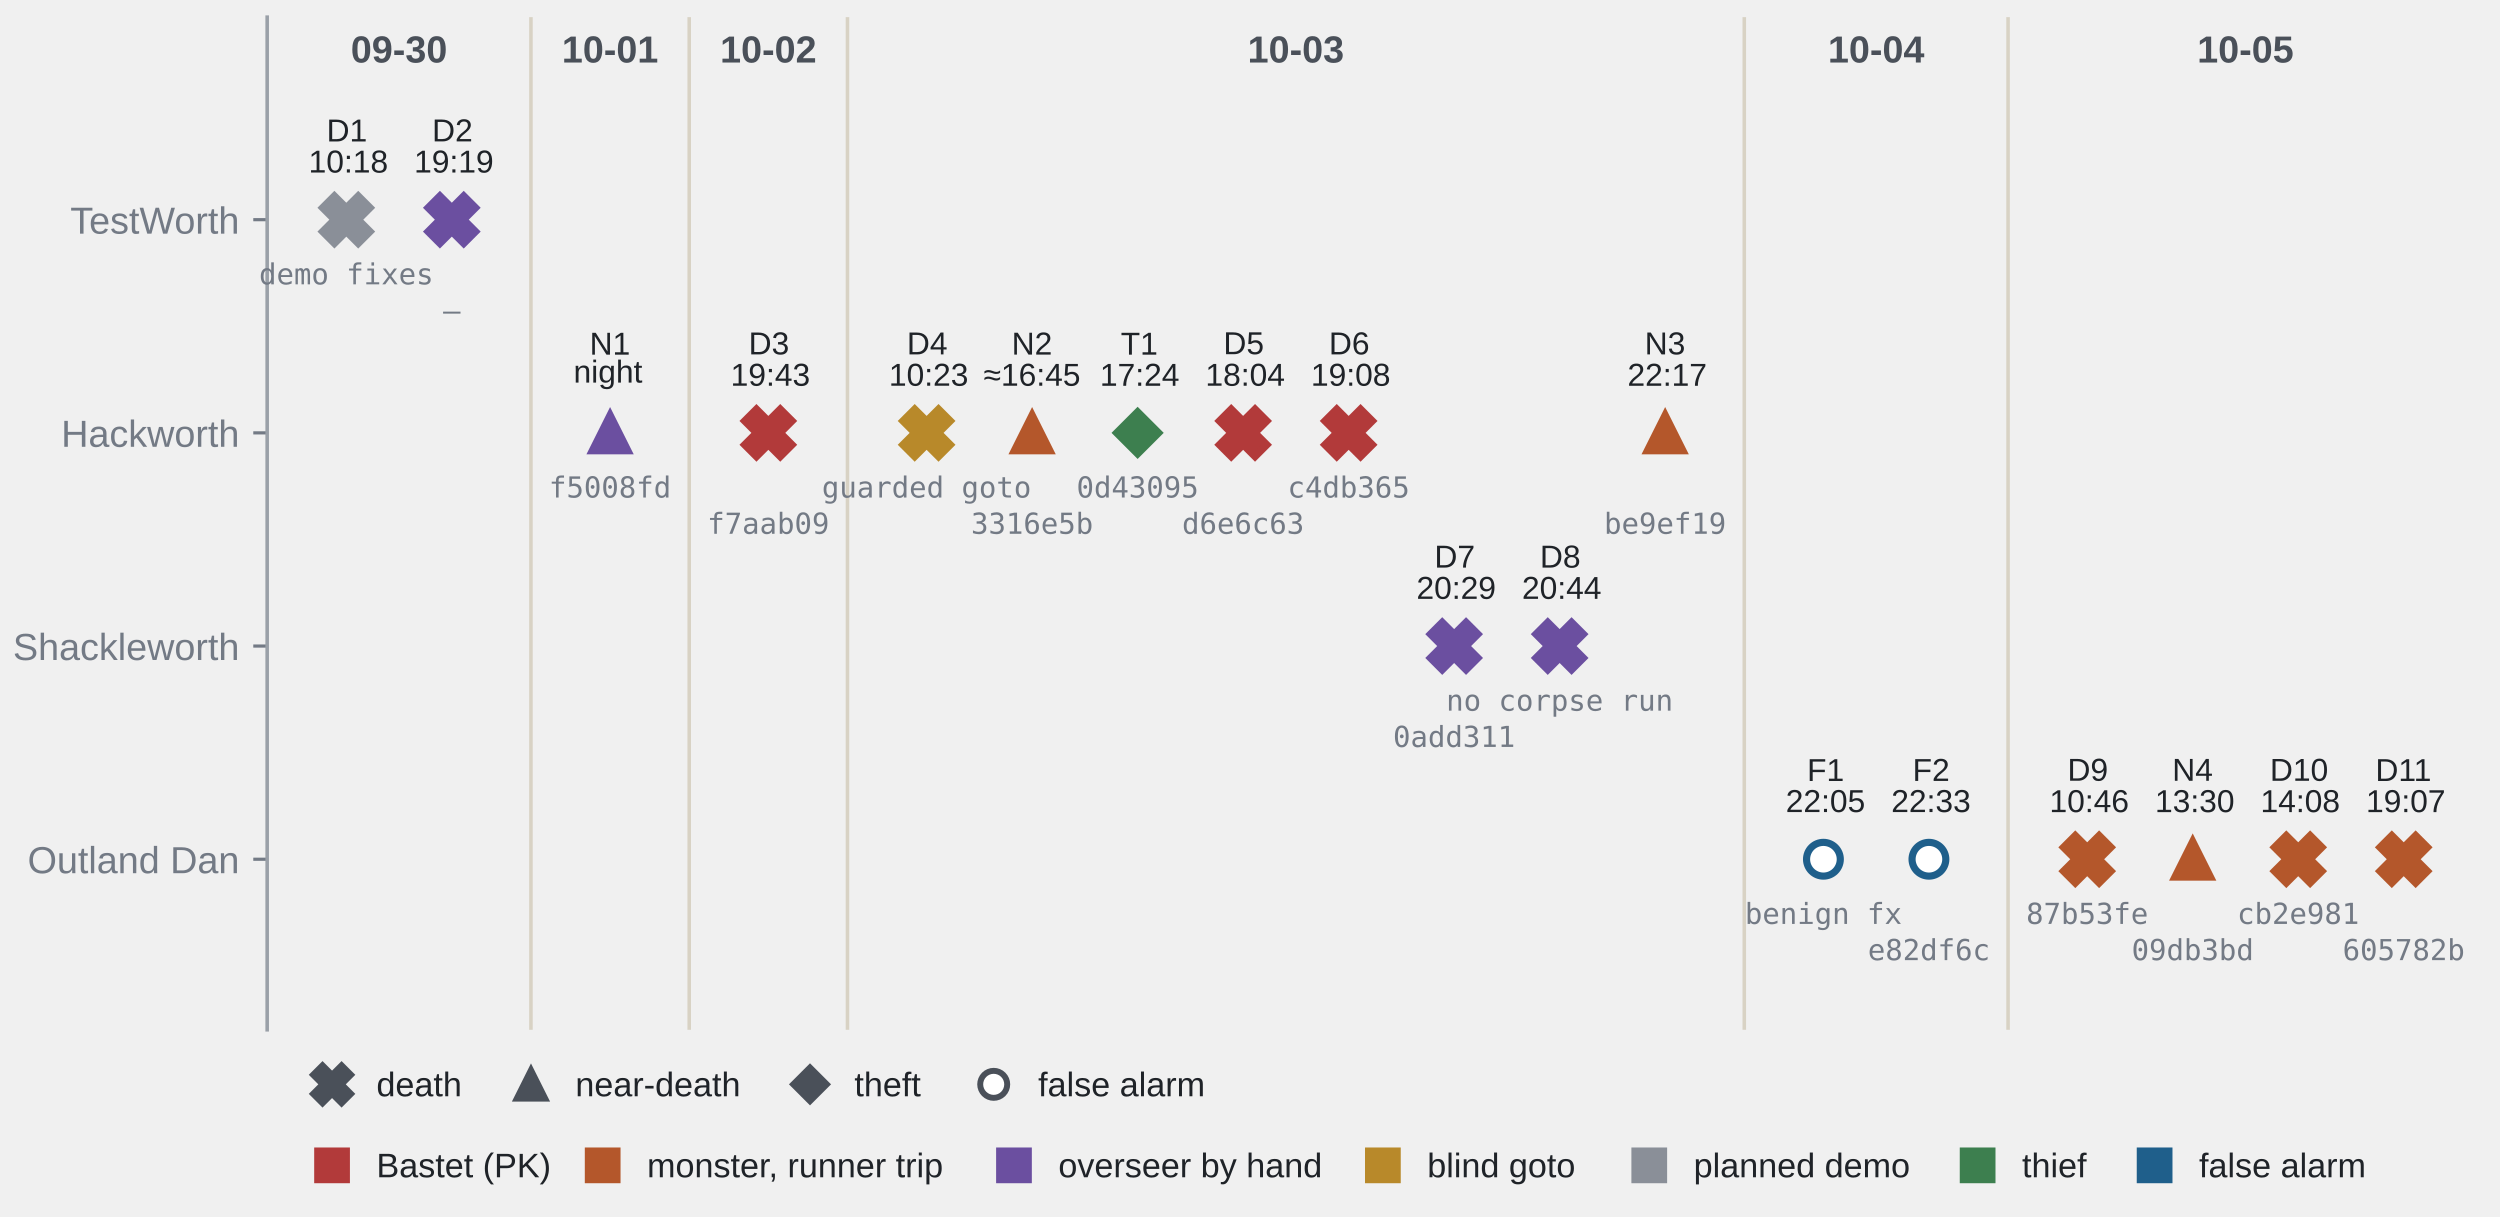
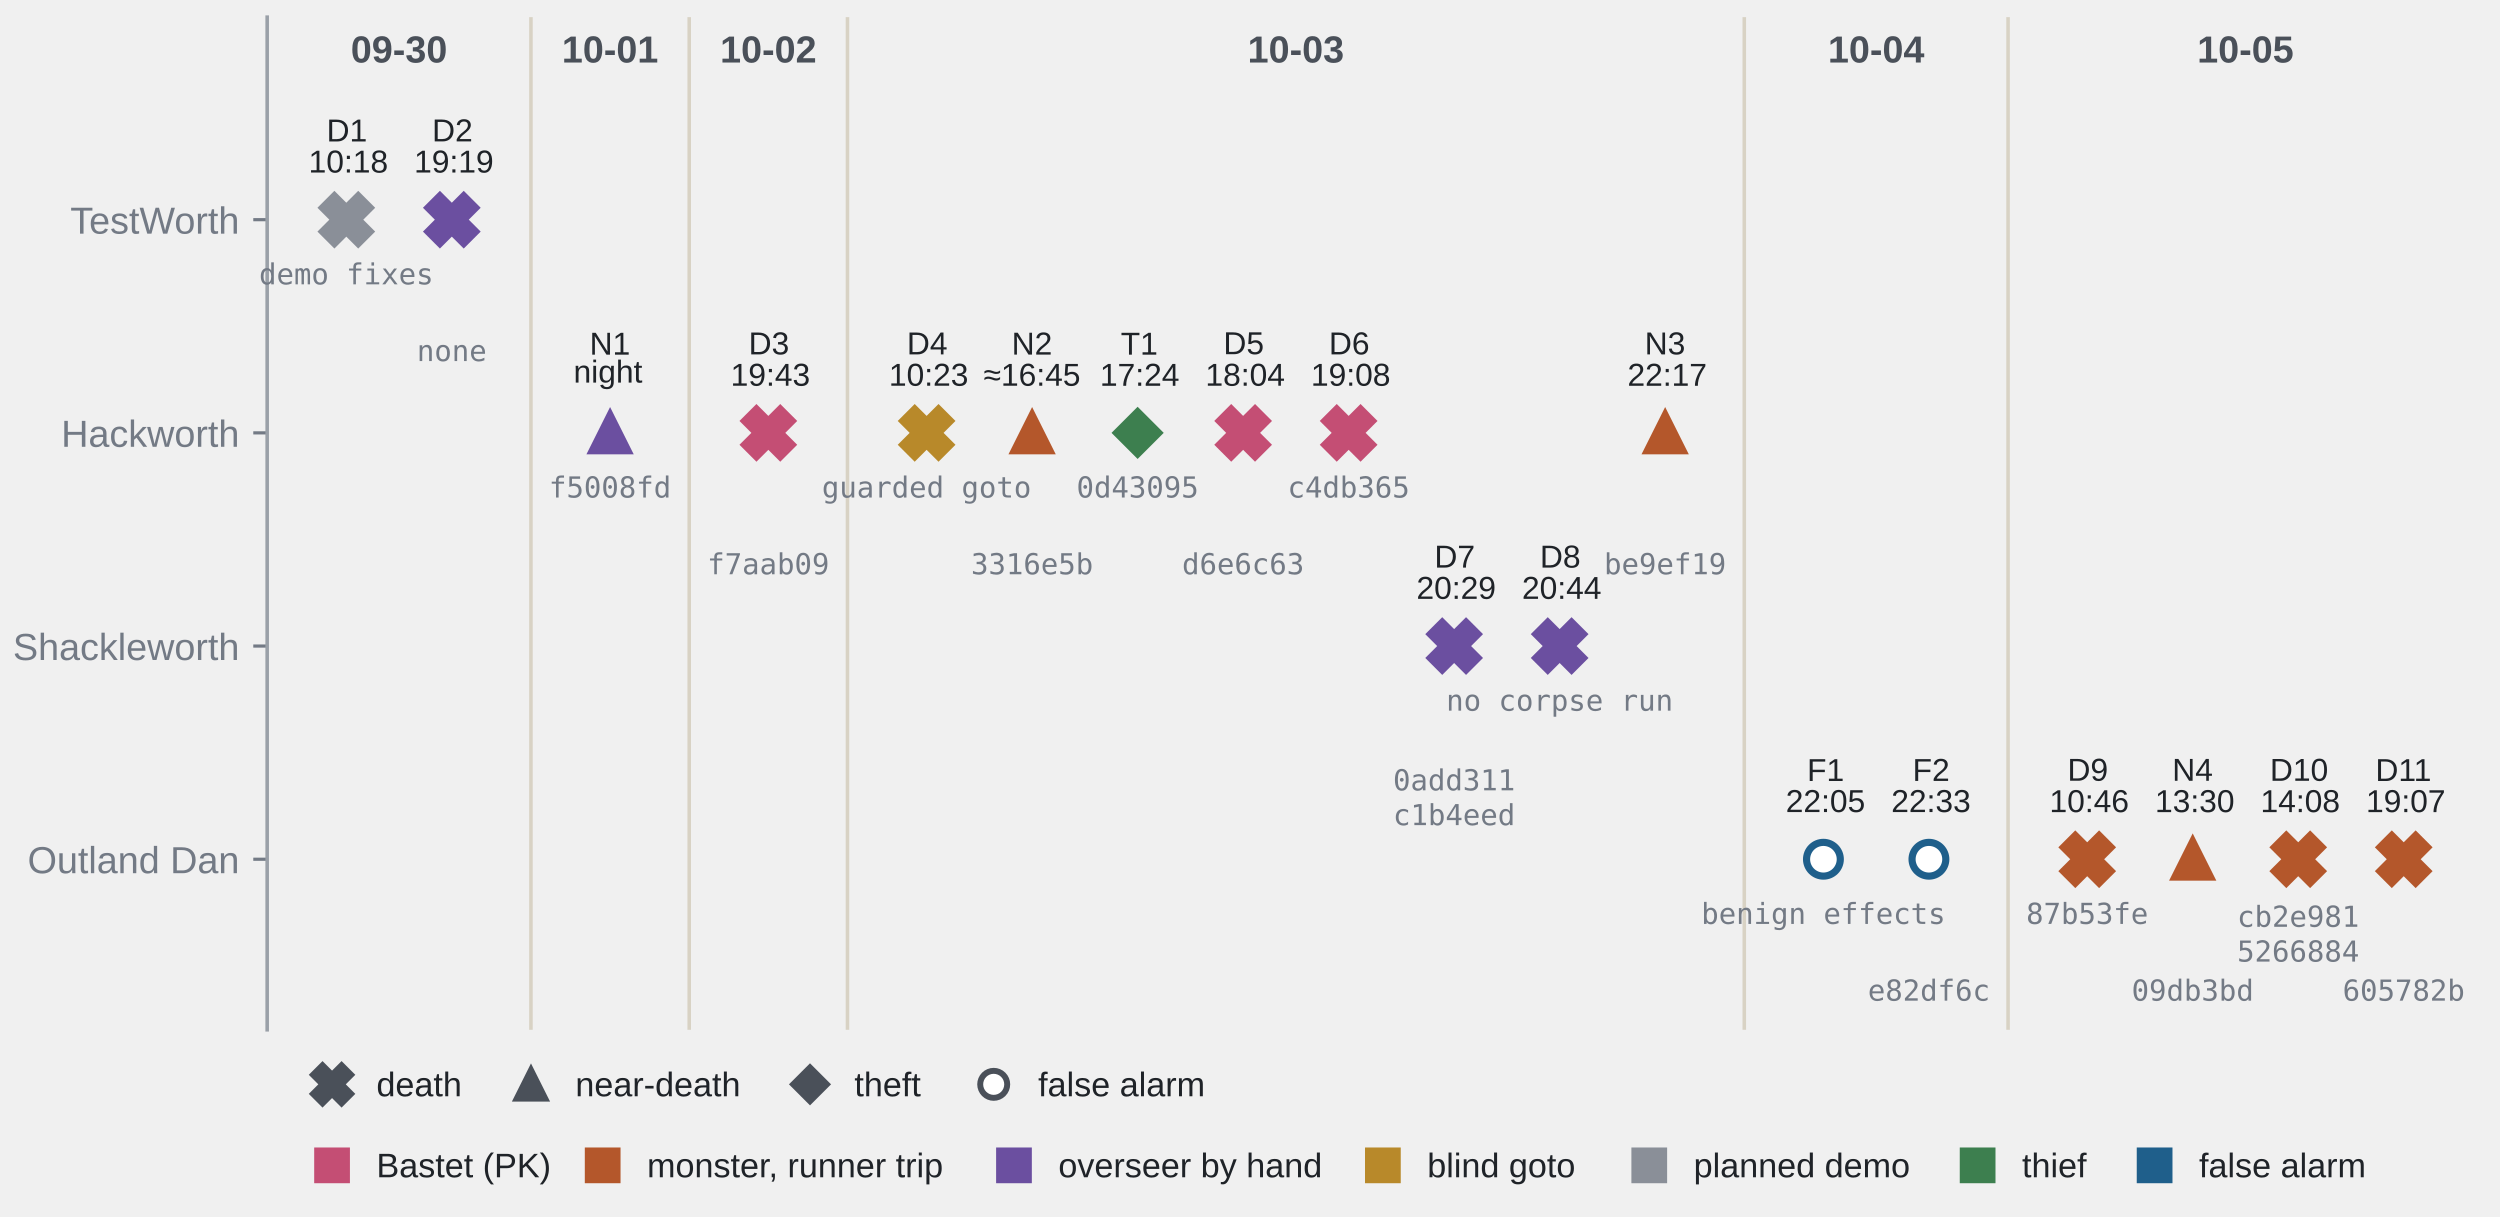
<svg xmlns="http://www.w3.org/2000/svg" xmlns:xlink="http://www.w3.org/1999/xlink" class="chart mpl" role="img" aria-label="08_incidents" viewBox="0 0 629.605 306.278" version="1.1">
  <defs>
  
 </defs>
  <g id="figure_1">
    <g id="patch_1">
      <path d="M 0 306.278  L 629.605 306.278  L 629.605 0  L 0 0  L 0 306.278  z " style="fill: none" />
    </g>
    <g id="axes_1">
      <g id="patch_2">
        <path d="M 67.285 259.344  L 625.285 259.344  L 625.285 4.32  L 67.285 4.32  L 67.285 259.344  z " style="fill: none" />
      </g>
      <g id="line2d_1">
        <path d="M 133.714 259.344  L 133.714 4.32  " clip-path="url(#p8106c18f41)" style="fill: none; stroke: #d8d2c4; stroke-width: 0.9; stroke-linecap: square" />
      </g>
      <g id="line2d_2">
        <path d="M 173.571 259.344  L 173.571 4.32  " clip-path="url(#p8106c18f41)" style="fill: none; stroke: #d8d2c4; stroke-width: 0.9; stroke-linecap: square" />
      </g>
      <g id="line2d_3">
        <path d="M 213.428 259.344  L 213.428 4.32  " clip-path="url(#p8106c18f41)" style="fill: none; stroke: #d8d2c4; stroke-width: 0.9; stroke-linecap: square" />
      </g>
      <g id="line2d_4">
        <path d="M 439.285 259.344  L 439.285 4.32  " clip-path="url(#p8106c18f41)" style="fill: none; stroke: #d8d2c4; stroke-width: 0.9; stroke-linecap: square" />
      </g>
      <g id="line2d_5">
        <path d="M 505.714 259.344  L 505.714 4.32  " clip-path="url(#p8106c18f41)" style="fill: none; stroke: #d8d2c4; stroke-width: 0.9; stroke-linecap: square" />
      </g>
      <g id="matplotlib.axis_1" />
      <g id="matplotlib.axis_2">
        <g id="ytick_1">
          <g id="line2d_6">
            <defs>
              <path id="md65ec444d8" d="M 0 0  L -3.5 0  " style="stroke: #737a85; stroke-width: 0.8" />
            </defs>
            <g>
              <use xlink:href="#md65ec444d8" x="67.285" y="216.393" style="fill: #737a85; stroke: #737a85; stroke-width: 0.8" />
            </g>
          </g>
          <g id="text_1">
            <text style="font-size: 9.5px; font-family: 'Segoe UI', 'Helvetica Neue', 'Arial', 'DejaVu Sans', sans-serif; text-anchor: end; fill: #737a85" x="60.285" y="219.909" transform="rotate(-0 60.28539 219.9091)">Outland Dan</text>
          </g>
        </g>
        <g id="ytick_2">
          <g id="line2d_7">
            <g>
              <use xlink:href="#md65ec444d8" x="67.285" y="162.703" style="fill: #737a85; stroke: #737a85; stroke-width: 0.8" />
            </g>
          </g>
          <g id="text_2">
            <text style="font-size: 9.5px; font-family: 'Segoe UI', 'Helvetica Neue', 'Arial', 'DejaVu Sans', sans-serif; text-anchor: end; fill: #737a85" x="60.285" y="166.22" transform="rotate(-0 60.28539 166.2198)">Shackleworth</text>
          </g>
        </g>
        <g id="ytick_3">
          <g id="line2d_8">
            <g>
              <use xlink:href="#md65ec444d8" x="67.285" y="109.014" style="fill: #737a85; stroke: #737a85; stroke-width: 0.8" />
            </g>
          </g>
          <g id="text_3">
            <text style="font-size: 9.5px; font-family: 'Segoe UI', 'Helvetica Neue', 'Arial', 'DejaVu Sans', sans-serif; text-anchor: end; fill: #737a85" x="60.285" y="112.531" transform="rotate(-0 60.28539 112.5305)">Hackworth</text>
          </g>
        </g>
        <g id="ytick_4">
          <g id="line2d_9">
            <g>
              <use xlink:href="#md65ec444d8" x="67.285" y="55.325" style="fill: #737a85; stroke: #737a85; stroke-width: 0.8" />
            </g>
          </g>
          <g id="text_4">
            <text style="font-size: 9.5px; font-family: 'Segoe UI', 'Helvetica Neue', 'Arial', 'DejaVu Sans', sans-serif; text-anchor: end; fill: #737a85" x="60.285" y="58.841" transform="rotate(-0 60.28539 58.84128)">TestWorth</text>
          </g>
        </g>
      </g>
      <g id="patch_3">
        <path d="M 67.285 259.344  L 67.285 4.32  " style="fill: none; stroke: #9aa0a8; stroke-width: 0.9; stroke-linejoin: miter; stroke-linecap: square" />
      </g>
      <g id="text_5">
        <text style="font-weight: 600; font-size: 9.5px; font-family: 'Segoe UI', 'Helvetica Neue', 'Arial', 'DejaVu Sans', sans-serif; text-anchor: middle; fill: #4a5059" x="100.5" y="15.743" transform="rotate(-0 100.4997 15.74305)">09-30</text>
      </g>
      <g id="text_6">
        <text style="font-weight: 600; font-size: 9.5px; font-family: 'Segoe UI', 'Helvetica Neue', 'Arial', 'DejaVu Sans', sans-serif; text-anchor: middle; fill: #4a5059" x="153.643" y="15.743" transform="rotate(-0 153.6425 15.74305)">10-01</text>
      </g>
      <g id="text_7">
        <text style="font-weight: 600; font-size: 9.5px; font-family: 'Segoe UI', 'Helvetica Neue', 'Arial', 'DejaVu Sans', sans-serif; text-anchor: middle; fill: #4a5059" x="193.5" y="15.743" transform="rotate(-0 193.4997 15.74305)">10-02</text>
      </g>
      <g id="text_8">
        <text style="font-weight: 600; font-size: 9.5px; font-family: 'Segoe UI', 'Helvetica Neue', 'Arial', 'DejaVu Sans', sans-serif; text-anchor: middle; fill: #4a5059" x="326.357" y="15.743" transform="rotate(-0 326.3568 15.74305)">10-03</text>
      </g>
      <g id="text_9">
        <text style="font-weight: 600; font-size: 9.5px; font-family: 'Segoe UI', 'Helvetica Neue', 'Arial', 'DejaVu Sans', sans-serif; text-anchor: middle; fill: #4a5059" x="472.5" y="15.743" transform="rotate(-0 472.4997 15.74305)">10-04</text>
      </g>
      <g id="text_10">
        <text style="font-weight: 600; font-size: 9.5px; font-family: 'Segoe UI', 'Helvetica Neue', 'Arial', 'DejaVu Sans', sans-serif; text-anchor: middle; fill: #4a5059" x="565.5" y="15.743" transform="rotate(-0 565.4997 15.74305)">10-05</text>
      </g>
      <g id="line2d_10">
        <defs>
          <path id="m6ee2accd51" d="M -3 6  L 0 3  L 3 6  L 6 3  L 3 0  L 6 -3  L 3 -6  L 0 -3  L -3 -6  L -6 -3  L -3 0  L -6 3  z " style="stroke: #8a8f98; stroke-width: 1.8; stroke-linejoin: miter" />
        </defs>
        <g clip-path="url(#p8106c18f41)">
          <use xlink:href="#m6ee2accd51" x="87.214" y="55.325" style="fill: #8a8f98; stroke: #8a8f98; stroke-width: 1.8; stroke-linejoin: miter" />
        </g>
      </g>
      <g id="text_11">
        <text style="font-size: 8px; font-family: 'Segoe UI', 'Helvetica Neue', 'Arial', 'DejaVu Sans', sans-serif; fill: #1f2328" transform="translate(82.25271 35.62527)">D1</text>
        <text style="font-size: 8px; font-family: 'Segoe UI', 'Helvetica Neue', 'Arial', 'DejaVu Sans', sans-serif; fill: #1f2328" transform="translate(77.72146 43.45972)">10:18</text>
      </g>
      <g id="text_12">
        <text style="font-size: 7.3px; font-family: 'DejaVu Sans Mono', 'Bitstream Vera Sans Mono', 'Computer Modern Typewriter', 'Andale Mono', 'Nimbus Mono L', 'Courier New', 'Courier', 'Fixed', 'Terminal', monospace; text-anchor: middle; fill: #737a85" x="87.214" y="71.61" transform="rotate(-0 87.21396 71.60951)">demo fixes</text>
      </g>
      <g id="line2d_11">
        <defs>
          <path id="mda64c70d32" d="M -3 6  L 0 3  L 3 6  L 6 3  L 3 0  L 6 -3  L 3 -6  L 0 -3  L -3 -6  L -6 -3  L -3 0  L -6 3  z " style="stroke: #6b4fa0; stroke-width: 1.8; stroke-linejoin: miter" />
        </defs>
        <g clip-path="url(#p8106c18f41)">
          <use xlink:href="#mda64c70d32" x="113.785" y="55.325" style="fill: #6b4fa0; stroke: #6b4fa0; stroke-width: 1.8; stroke-linejoin: miter" />
        </g>
      </g>
      <g id="text_13">
        <text style="font-size: 8px; font-family: 'Segoe UI', 'Helvetica Neue', 'Arial', 'DejaVu Sans', sans-serif; fill: #1f2328" transform="translate(108.8241 35.60964)">D2</text>
        <text style="font-size: 8px; font-family: 'Segoe UI', 'Helvetica Neue', 'Arial', 'DejaVu Sans', sans-serif; fill: #1f2328" transform="translate(104.2929 43.45972)">19:19</text>
      </g>
      <g id="text_14">
-         <text style="font-size: 7.3px; font-family: 'DejaVu Sans Mono', 'Bitstream Vera Sans Mono', 'Computer Modern Typewriter', 'Andale Mono', 'Nimbus Mono L', 'Courier New', 'Courier', 'Fixed', 'Terminal', monospace; text-anchor: middle; fill: #737a85" x="113.785" y="80.736" transform="rotate(-0 113.7854 80.73612)">—</text>
+         <text style="font-size: 7.3px; font-family: 'DejaVu Sans Mono', 'Bitstream Vera Sans Mono', 'Computer Modern Typewriter', 'Andale Mono', 'Nimbus Mono L', 'Courier New', 'Courier', 'Fixed', 'Terminal', monospace; text-anchor: middle; fill: #737a85" x="113.785" y="90.937" transform="rotate(-0 113.7854 90.93708)">none</text>
      </g>
      <g id="line2d_12">
        <defs>
          <path id="ma11ce5b5e2" d="M 0 -4.5  L -4.5 4.5  L 4.5 4.5  z " style="stroke: #6b4fa0; stroke-width: 1.8; stroke-linejoin: miter" />
        </defs>
        <g clip-path="url(#p8106c18f41)">
          <use xlink:href="#ma11ce5b5e2" x="153.643" y="109.014" style="fill: #6b4fa0; stroke: #6b4fa0; stroke-width: 1.8; stroke-linejoin: miter" />
        </g>
      </g>
      <g id="text_15">
        <text style="font-size: 8px; font-family: 'Segoe UI', 'Helvetica Neue', 'Arial', 'DejaVu Sans', sans-serif; fill: #1f2328" transform="translate(148.4938 89.31453)">N1</text>
        <text style="font-size: 8px; font-family: 'Segoe UI', 'Helvetica Neue', 'Arial', 'DejaVu Sans', sans-serif; fill: #1f2328" transform="translate(144.435 96.35461)">night</text>
      </g>
      <g id="text_16">
        <text style="font-size: 7.3px; font-family: 'DejaVu Sans Mono', 'Bitstream Vera Sans Mono', 'Computer Modern Typewriter', 'Andale Mono', 'Nimbus Mono L', 'Courier New', 'Courier', 'Fixed', 'Terminal', monospace; text-anchor: middle; fill: #737a85" x="153.643" y="125.299" transform="rotate(-0 153.6425 125.2988)">f5008fd</text>
      </g>
      <g id="line2d_13">
        <defs>
-           <path id="m98d342f56c" d="M -3 6  L 0 3  L 3 6  L 6 3  L 3 0  L 6 -3  L 3 -6  L 0 -3  L -3 -6  L -6 -3  L -3 0  L -6 3  z " style="stroke: #b23a3a; stroke-width: 1.8; stroke-linejoin: miter" />
-         </defs>
-         <g clip-path="url(#p8106c18f41)">
-           <use xlink:href="#m98d342f56c" x="193.5" y="109.014" style="fill: #b23a3a; stroke: #b23a3a; stroke-width: 1.8; stroke-linejoin: miter" />
+           <path id="mb567706927" d="M -3 6  L 0 3  L 3 6  L 6 3  L 3 0  L 6 -3  L 3 -6  L 0 -3  L -3 -6  L -6 -3  L -3 0  L -6 3  z " style="stroke: #c44e74; stroke-width: 1.8; stroke-linejoin: miter" />
+         </defs>
+         <g clip-path="url(#p8106c18f41)">
+           <use xlink:href="#mb567706927" x="193.5" y="109.014" style="fill: #c44e74; stroke: #c44e74; stroke-width: 1.8; stroke-linejoin: miter" />
        </g>
      </g>
      <g id="text_17">
        <text style="font-size: 8px; font-family: 'Segoe UI', 'Helvetica Neue', 'Arial', 'DejaVu Sans', sans-serif; fill: #1f2328" transform="translate(188.5384 89.25016)">D3</text>
        <text style="font-size: 8px; font-family: 'Segoe UI', 'Helvetica Neue', 'Arial', 'DejaVu Sans', sans-serif; fill: #1f2328" transform="translate(184.0072 97.14898)">19:43</text>
      </g>
      <g id="text_18">
-         <text style="font-size: 7.3px; font-family: 'DejaVu Sans Mono', 'Bitstream Vera Sans Mono', 'Computer Modern Typewriter', 'Andale Mono', 'Nimbus Mono L', 'Courier New', 'Courier', 'Fixed', 'Terminal', monospace; text-anchor: middle; fill: #737a85" x="193.5" y="134.426" transform="rotate(-0 193.4997 134.426)">f7aab09</text>
+         <text style="font-size: 7.3px; font-family: 'DejaVu Sans Mono', 'Bitstream Vera Sans Mono', 'Computer Modern Typewriter', 'Andale Mono', 'Nimbus Mono L', 'Courier New', 'Courier', 'Fixed', 'Terminal', monospace; text-anchor: middle; fill: #737a85" x="193.5" y="144.627" transform="rotate(-0 193.4997 144.6269)">f7aab09</text>
      </g>
      <g id="line2d_14">
        <defs>
          <path id="m882a8e9839" d="M -3 6  L 0 3  L 3 6  L 6 3  L 3 0  L 6 -3  L 3 -6  L 0 -3  L -3 -6  L -6 -3  L -3 0  L -6 3  z " style="stroke: #b8892a; stroke-width: 1.8; stroke-linejoin: miter" />
        </defs>
        <g clip-path="url(#p8106c18f41)">
          <use xlink:href="#m882a8e9839" x="233.357" y="109.014" style="fill: #b8892a; stroke: #b8892a; stroke-width: 1.8; stroke-linejoin: miter" />
        </g>
      </g>
      <g id="text_19">
        <text style="font-size: 8px; font-family: 'Segoe UI', 'Helvetica Neue', 'Arial', 'DejaVu Sans', sans-serif; fill: #1f2328" transform="translate(228.3956 89.25203)">D4</text>
        <text style="font-size: 8px; font-family: 'Segoe UI', 'Helvetica Neue', 'Arial', 'DejaVu Sans', sans-serif; fill: #1f2328" transform="translate(223.8643 97.14898)">10:23</text>
      </g>
      <g id="text_20">
        <text style="font-size: 7.3px; font-family: 'DejaVu Sans Mono', 'Bitstream Vera Sans Mono', 'Computer Modern Typewriter', 'Andale Mono', 'Nimbus Mono L', 'Courier New', 'Courier', 'Fixed', 'Terminal', monospace; text-anchor: middle; fill: #737a85" x="233.357" y="125.299" transform="rotate(-0 233.3568 125.2988)">guarded goto</text>
      </g>
      <g id="line2d_15">
        <defs>
          <path id="mb4f7187d0a" d="M 0 -4.5  L -4.5 4.5  L 4.5 4.5  z " style="stroke: #b4572b; stroke-width: 1.8; stroke-linejoin: miter" />
        </defs>
        <g clip-path="url(#p8106c18f41)">
          <use xlink:href="#mb4f7187d0a" x="259.928" y="109.014" style="fill: #b4572b; stroke: #b4572b; stroke-width: 1.8; stroke-linejoin: miter" />
        </g>
      </g>
      <g id="text_21">
        <text style="font-size: 8px; font-family: 'Segoe UI', 'Helvetica Neue', 'Arial', 'DejaVu Sans', sans-serif; fill: #1f2328" transform="translate(254.7795 89.29891)">N2</text>
        <text style="font-size: 8px; font-family: 'Segoe UI', 'Helvetica Neue', 'Arial', 'DejaVu Sans', sans-serif; fill: #1f2328" transform="translate(247.6957 97.14898)">≈16:45</text>
      </g>
      <g id="text_22">
-         <text style="font-size: 7.3px; font-family: 'DejaVu Sans Mono', 'Bitstream Vera Sans Mono', 'Computer Modern Typewriter', 'Andale Mono', 'Nimbus Mono L', 'Courier New', 'Courier', 'Fixed', 'Terminal', monospace; text-anchor: middle; fill: #737a85" x="259.928" y="134.426" transform="rotate(-0 259.9282 134.426)">3316e5b</text>
+         <text style="font-size: 7.3px; font-family: 'DejaVu Sans Mono', 'Bitstream Vera Sans Mono', 'Computer Modern Typewriter', 'Andale Mono', 'Nimbus Mono L', 'Courier New', 'Courier', 'Fixed', 'Terminal', monospace; text-anchor: middle; fill: #737a85" x="259.928" y="144.627" transform="rotate(-0 259.9282 144.6269)">3316e5b</text>
      </g>
      <g id="line2d_16">
        <defs>
          <path id="m5faa06a651" d="M 0 5.303  L 5.303 0  L 0 -5.303  L -5.303 0  z " style="stroke: #3d7f4f; stroke-width: 1.8; stroke-linejoin: miter" />
        </defs>
        <g clip-path="url(#p8106c18f41)">
          <use xlink:href="#m5faa06a651" x="286.5" y="109.014" style="fill: #3d7f4f; stroke: #3d7f4f; stroke-width: 1.8; stroke-linejoin: miter" />
        </g>
      </g>
      <g id="text_23">
        <text style="font-size: 8px; font-family: 'Segoe UI', 'Helvetica Neue', 'Arial', 'DejaVu Sans', sans-serif; fill: #1f2328" transform="translate(282.2478 89.31453)">T1</text>
        <text style="font-size: 8px; font-family: 'Segoe UI', 'Helvetica Neue', 'Arial', 'DejaVu Sans', sans-serif; fill: #1f2328" transform="translate(277.0072 97.15461)">17:24</text>
      </g>
      <g id="text_24">
        <text style="font-size: 7.3px; font-family: 'DejaVu Sans Mono', 'Bitstream Vera Sans Mono', 'Computer Modern Typewriter', 'Andale Mono', 'Nimbus Mono L', 'Courier New', 'Courier', 'Fixed', 'Terminal', monospace; text-anchor: middle; fill: #737a85" x="286.5" y="125.299" transform="rotate(-0 286.4997 125.2988)">0d43095</text>
      </g>
      <g id="line2d_17">
        <g clip-path="url(#p8106c18f41)">
-           <use xlink:href="#m98d342f56c" x="313.071" y="109.014" style="fill: #b23a3a; stroke: #b23a3a; stroke-width: 1.8; stroke-linejoin: miter" />
+           <use xlink:href="#mb567706927" x="313.071" y="109.014" style="fill: #c44e74; stroke: #c44e74; stroke-width: 1.8; stroke-linejoin: miter" />
        </g>
      </g>
      <g id="text_25">
        <text style="font-size: 8px; font-family: 'Segoe UI', 'Helvetica Neue', 'Arial', 'DejaVu Sans', sans-serif; fill: #1f2328" transform="translate(308.1099 89.20328)">D5</text>
        <text style="font-size: 8px; font-family: 'Segoe UI', 'Helvetica Neue', 'Arial', 'DejaVu Sans', sans-serif; fill: #1f2328" transform="translate(303.5786 97.14898)">18:04</text>
      </g>
      <g id="text_26">
-         <text style="font-size: 7.3px; font-family: 'DejaVu Sans Mono', 'Bitstream Vera Sans Mono', 'Computer Modern Typewriter', 'Andale Mono', 'Nimbus Mono L', 'Courier New', 'Courier', 'Fixed', 'Terminal', monospace; text-anchor: middle; fill: #737a85" x="313.071" y="134.426" transform="rotate(-0 313.0711 134.426)">d6e6c63</text>
+         <text style="font-size: 7.3px; font-family: 'DejaVu Sans Mono', 'Bitstream Vera Sans Mono', 'Computer Modern Typewriter', 'Andale Mono', 'Nimbus Mono L', 'Courier New', 'Courier', 'Fixed', 'Terminal', monospace; text-anchor: middle; fill: #737a85" x="313.071" y="144.627" transform="rotate(-0 313.0711 144.6269)">d6e6c63</text>
      </g>
      <g id="line2d_18">
        <g clip-path="url(#p8106c18f41)">
-           <use xlink:href="#m98d342f56c" x="339.643" y="109.014" style="fill: #b23a3a; stroke: #b23a3a; stroke-width: 1.8; stroke-linejoin: miter" />
+           <use xlink:href="#mb567706927" x="339.643" y="109.014" style="fill: #c44e74; stroke: #c44e74; stroke-width: 1.8; stroke-linejoin: miter" />
        </g>
      </g>
      <g id="text_27">
        <text style="font-size: 8px; font-family: 'Segoe UI', 'Helvetica Neue', 'Arial', 'DejaVu Sans', sans-serif; fill: #1f2328" transform="translate(334.6813 89.25016)">D6</text>
        <text style="font-size: 8px; font-family: 'Segoe UI', 'Helvetica Neue', 'Arial', 'DejaVu Sans', sans-serif; fill: #1f2328" transform="translate(330.15 97.14898)">19:08</text>
      </g>
      <g id="text_28">
        <text style="font-size: 7.3px; font-family: 'DejaVu Sans Mono', 'Bitstream Vera Sans Mono', 'Computer Modern Typewriter', 'Andale Mono', 'Nimbus Mono L', 'Courier New', 'Courier', 'Fixed', 'Terminal', monospace; text-anchor: middle; fill: #737a85" x="339.643" y="125.299" transform="rotate(-0 339.6425 125.2988)">c4db365</text>
      </g>
      <g id="line2d_19">
        <g clip-path="url(#p8106c18f41)">
          <use xlink:href="#mda64c70d32" x="366.214" y="162.703" style="fill: #6b4fa0; stroke: #6b4fa0; stroke-width: 1.8; stroke-linejoin: miter" />
        </g>
      </g>
      <g id="text_29">
        <text style="font-size: 8px; font-family: 'Segoe UI', 'Helvetica Neue', 'Arial', 'DejaVu Sans', sans-serif; fill: #1f2328" transform="translate(361.2527 142.9413)">D7</text>
        <text style="font-size: 8px; font-family: 'Segoe UI', 'Helvetica Neue', 'Arial', 'DejaVu Sans', sans-serif; fill: #1f2328" transform="translate(356.7215 150.8226)">20:29</text>
      </g>
      <g id="text_30">
-         <text style="font-size: 7.3px; font-family: 'DejaVu Sans Mono', 'Bitstream Vera Sans Mono', 'Computer Modern Typewriter', 'Andale Mono', 'Nimbus Mono L', 'Courier New', 'Courier', 'Fixed', 'Terminal', monospace; text-anchor: middle; fill: #737a85" x="366.214" y="188.115" transform="rotate(-0 366.214 188.1152)">0add311</text>
+         <text style="font-size: 7.3px; font-family: 'DejaVu Sans Mono', 'Bitstream Vera Sans Mono', 'Computer Modern Typewriter', 'Andale Mono', 'Nimbus Mono L', 'Courier New', 'Courier', 'Fixed', 'Terminal', monospace; fill: #737a85" transform="translate(350.8321 199.0469)">0add311</text>
+         <text style="font-size: 7.3px; font-family: 'DejaVu Sans Mono', 'Bitstream Vera Sans Mono', 'Computer Modern Typewriter', 'Andale Mono', 'Nimbus Mono L', 'Courier New', 'Courier', 'Fixed', 'Terminal', monospace; fill: #737a85" transform="translate(350.8321 207.8089)">c1b4eed</text>
      </g>
      <g id="line2d_20">
        <g clip-path="url(#p8106c18f41)">
          <use xlink:href="#mda64c70d32" x="392.785" y="162.703" style="fill: #6b4fa0; stroke: #6b4fa0; stroke-width: 1.8; stroke-linejoin: miter" />
        </g>
      </g>
      <g id="text_31">
        <text style="font-size: 8px; font-family: 'Segoe UI', 'Helvetica Neue', 'Arial', 'DejaVu Sans', sans-serif; fill: #1f2328" transform="translate(387.8241 142.9432)">D8</text>
        <text style="font-size: 8px; font-family: 'Segoe UI', 'Helvetica Neue', 'Arial', 'DejaVu Sans', sans-serif; fill: #1f2328" transform="translate(383.2929 150.8226)">20:44</text>
      </g>
      <g id="text_32">
        <text style="font-size: 7.3px; font-family: 'DejaVu Sans Mono', 'Bitstream Vera Sans Mono', 'Computer Modern Typewriter', 'Andale Mono', 'Nimbus Mono L', 'Courier New', 'Courier', 'Fixed', 'Terminal', monospace; text-anchor: middle; fill: #737a85" x="392.785" y="178.987" transform="rotate(-0 392.7854 178.9875)">no corpse run</text>
      </g>
      <g id="line2d_21">
        <g clip-path="url(#p8106c18f41)">
          <use xlink:href="#mb4f7187d0a" x="419.357" y="109.014" style="fill: #b4572b; stroke: #b4572b; stroke-width: 1.8; stroke-linejoin: miter" />
        </g>
      </g>
      <g id="text_33">
        <text style="font-size: 8px; font-family: 'Segoe UI', 'Helvetica Neue', 'Arial', 'DejaVu Sans', sans-serif; fill: #1f2328" transform="translate(414.2081 89.25016)">N3</text>
        <text style="font-size: 8px; font-family: 'Segoe UI', 'Helvetica Neue', 'Arial', 'DejaVu Sans', sans-serif; fill: #1f2328" transform="translate(409.8643 97.15461)">22:17</text>
      </g>
      <g id="text_34">
-         <text style="font-size: 7.3px; font-family: 'DejaVu Sans Mono', 'Bitstream Vera Sans Mono', 'Computer Modern Typewriter', 'Andale Mono', 'Nimbus Mono L', 'Courier New', 'Courier', 'Fixed', 'Terminal', monospace; text-anchor: middle; fill: #737a85" x="419.357" y="134.426" transform="rotate(-0 419.3568 134.426)">be9ef19</text>
+         <text style="font-size: 7.3px; font-family: 'DejaVu Sans Mono', 'Bitstream Vera Sans Mono', 'Computer Modern Typewriter', 'Andale Mono', 'Nimbus Mono L', 'Courier New', 'Courier', 'Fixed', 'Terminal', monospace; text-anchor: middle; fill: #737a85" x="419.357" y="144.627" transform="rotate(-0 419.3568 144.6269)">be9ef19</text>
      </g>
      <g id="line2d_22">
        <defs>
          <path id="m1a59989388" d="M 0 4.25  C 1.127 4.25 2.208 3.802 3.005 3.005  C 3.802 2.208 4.25 1.127 4.25 0  C 4.25 -1.127 3.802 -2.208 3.005 -3.005  C 2.208 -3.802 1.127 -4.25 0 -4.25  C -1.127 -4.25 -2.208 -3.802 -3.005 -3.005  C -3.802 -2.208 -4.25 -1.127 -4.25 0  C -4.25 1.127 -3.802 2.208 -3.005 3.005  C -2.208 3.802 -1.127 4.25 0 4.25  z " style="stroke: #1f5f8b; stroke-width: 1.8" />
        </defs>
        <g clip-path="url(#p8106c18f41)">
          <use xlink:href="#m1a59989388" x="459.214" y="216.393" style="fill: #ffffff; stroke: #1f5f8b; stroke-width: 1.8" />
        </g>
      </g>
      <g id="text_35">
        <text style="font-size: 8px; font-family: 'Segoe UI', 'Helvetica Neue', 'Arial', 'DejaVu Sans', sans-serif; fill: #1f2328" transform="translate(455.1046 196.6931)">F1</text>
        <text style="font-size: 8px; font-family: 'Segoe UI', 'Helvetica Neue', 'Arial', 'DejaVu Sans', sans-serif; fill: #1f2328" transform="translate(449.7215 204.5119)">22:05</text>
      </g>
      <g id="text_36">
-         <text style="font-size: 7.3px; font-family: 'DejaVu Sans Mono', 'Bitstream Vera Sans Mono', 'Computer Modern Typewriter', 'Andale Mono', 'Nimbus Mono L', 'Courier New', 'Courier', 'Fixed', 'Terminal', monospace; text-anchor: middle; fill: #737a85" x="459.214" y="232.677" transform="rotate(-0 459.214 232.6773)">benign fx</text>
+         <text style="font-size: 7.3px; font-family: 'DejaVu Sans Mono', 'Bitstream Vera Sans Mono', 'Computer Modern Typewriter', 'Andale Mono', 'Nimbus Mono L', 'Courier New', 'Courier', 'Fixed', 'Terminal', monospace; text-anchor: middle; fill: #737a85" x="459.214" y="232.677" transform="rotate(-0 459.214 232.6773)">benign effects</text>
      </g>
      <g id="line2d_23">
        <g clip-path="url(#p8106c18f41)">
          <use xlink:href="#m1a59989388" x="485.785" y="216.393" style="fill: #ffffff; stroke: #1f5f8b; stroke-width: 1.8" />
        </g>
      </g>
      <g id="text_37">
        <text style="font-size: 8px; font-family: 'Segoe UI', 'Helvetica Neue', 'Arial', 'DejaVu Sans', sans-serif; fill: #1f2328" transform="translate(481.676 196.6774)">F2</text>
        <text style="font-size: 8px; font-family: 'Segoe UI', 'Helvetica Neue', 'Arial', 'DejaVu Sans', sans-serif; fill: #1f2328" transform="translate(476.2929 204.5119)">22:33</text>
      </g>
      <g id="text_38">
-         <text style="font-size: 7.3px; font-family: 'DejaVu Sans Mono', 'Bitstream Vera Sans Mono', 'Computer Modern Typewriter', 'Andale Mono', 'Nimbus Mono L', 'Courier New', 'Courier', 'Fixed', 'Terminal', monospace; text-anchor: middle; fill: #737a85" x="485.785" y="241.804" transform="rotate(-0 485.7854 241.8045)">e82df6c</text>
+         <text style="font-size: 7.3px; font-family: 'DejaVu Sans Mono', 'Bitstream Vera Sans Mono', 'Computer Modern Typewriter', 'Andale Mono', 'Nimbus Mono L', 'Courier New', 'Courier', 'Fixed', 'Terminal', monospace; text-anchor: middle; fill: #737a85" x="485.785" y="252.005" transform="rotate(-0 485.7854 252.0054)">e82df6c</text>
      </g>
      <g id="line2d_24">
        <defs>
          <path id="mcd67521694" d="M -3 6  L 0 3  L 3 6  L 6 3  L 3 0  L 6 -3  L 3 -6  L 0 -3  L -3 -6  L -6 -3  L -3 0  L -6 3  z " style="stroke: #b4572b; stroke-width: 1.8; stroke-linejoin: miter" />
        </defs>
        <g clip-path="url(#p8106c18f41)">
          <use xlink:href="#mcd67521694" x="525.643" y="216.393" style="fill: #b4572b; stroke: #b4572b; stroke-width: 1.8; stroke-linejoin: miter" />
        </g>
      </g>
      <g id="text_39">
        <text style="font-size: 8px; font-family: 'Segoe UI', 'Helvetica Neue', 'Arial', 'DejaVu Sans', sans-serif; fill: #1f2328" transform="translate(520.6813 196.6287)">D9</text>
        <text style="font-size: 8px; font-family: 'Segoe UI', 'Helvetica Neue', 'Arial', 'DejaVu Sans', sans-serif; fill: #1f2328" transform="translate(516.15 204.5275)">10:46</text>
      </g>
      <g id="text_40">
        <text style="font-size: 7.3px; font-family: 'DejaVu Sans Mono', 'Bitstream Vera Sans Mono', 'Computer Modern Typewriter', 'Andale Mono', 'Nimbus Mono L', 'Courier New', 'Courier', 'Fixed', 'Terminal', monospace; text-anchor: middle; fill: #737a85" x="525.643" y="232.677" transform="rotate(-0 525.6425 232.6773)">87b53fe</text>
      </g>
      <g id="line2d_25">
        <g clip-path="url(#p8106c18f41)">
          <use xlink:href="#mb4f7187d0a" x="552.214" y="216.393" style="fill: #b4572b; stroke: #b4572b; stroke-width: 1.8; stroke-linejoin: miter" />
        </g>
      </g>
      <g id="text_41">
        <text style="font-size: 8px; font-family: 'Segoe UI', 'Helvetica Neue', 'Arial', 'DejaVu Sans', sans-serif; fill: #1f2328" transform="translate(547.0652 196.6306)">N4</text>
        <text style="font-size: 8px; font-family: 'Segoe UI', 'Helvetica Neue', 'Arial', 'DejaVu Sans', sans-serif; fill: #1f2328" transform="translate(542.7215 204.5275)">13:30</text>
      </g>
      <g id="text_42">
-         <text style="font-size: 7.3px; font-family: 'DejaVu Sans Mono', 'Bitstream Vera Sans Mono', 'Computer Modern Typewriter', 'Andale Mono', 'Nimbus Mono L', 'Courier New', 'Courier', 'Fixed', 'Terminal', monospace; text-anchor: middle; fill: #737a85" x="552.214" y="241.804" transform="rotate(-0 552.214 241.8045)">09db3bd</text>
+         <text style="font-size: 7.3px; font-family: 'DejaVu Sans Mono', 'Bitstream Vera Sans Mono', 'Computer Modern Typewriter', 'Andale Mono', 'Nimbus Mono L', 'Courier New', 'Courier', 'Fixed', 'Terminal', monospace; text-anchor: middle; fill: #737a85" x="552.214" y="252.005" transform="rotate(-0 552.214 252.0054)">09db3bd</text>
      </g>
      <g id="line2d_26">
        <g clip-path="url(#p8106c18f41)">
          <use xlink:href="#mcd67521694" x="578.785" y="216.393" style="fill: #b4572b; stroke: #b4572b; stroke-width: 1.8; stroke-linejoin: miter" />
        </g>
      </g>
      <g id="text_43">
        <text style="font-size: 8px; font-family: 'Segoe UI', 'Helvetica Neue', 'Arial', 'DejaVu Sans', sans-serif; fill: #1f2328" transform="translate(571.6679 196.6443)">D10</text>
        <text style="font-size: 8px; font-family: 'Segoe UI', 'Helvetica Neue', 'Arial', 'DejaVu Sans', sans-serif; fill: #1f2328" transform="translate(569.2929 204.5275)">14:08</text>
      </g>
      <g id="text_44">
-         <text style="font-size: 7.3px; font-family: 'DejaVu Sans Mono', 'Bitstream Vera Sans Mono', 'Computer Modern Typewriter', 'Andale Mono', 'Nimbus Mono L', 'Courier New', 'Courier', 'Fixed', 'Terminal', monospace; text-anchor: middle; fill: #737a85" x="578.785" y="232.677" transform="rotate(-0 578.7854 232.6773)">cb2e981</text>
+         <text style="font-size: 7.3px; font-family: 'DejaVu Sans Mono', 'Bitstream Vera Sans Mono', 'Computer Modern Typewriter', 'Andale Mono', 'Nimbus Mono L', 'Courier New', 'Courier', 'Fixed', 'Terminal', monospace; fill: #737a85" transform="translate(563.4035 233.408)">cb2e981</text>
+         <text style="font-size: 7.3px; font-family: 'DejaVu Sans Mono', 'Bitstream Vera Sans Mono', 'Computer Modern Typewriter', 'Andale Mono', 'Nimbus Mono L', 'Courier New', 'Courier', 'Fixed', 'Terminal', monospace; fill: #737a85" transform="translate(563.4035 242.1694)">5266884</text>
      </g>
      <g id="line2d_27">
        <g clip-path="url(#p8106c18f41)">
          <use xlink:href="#mcd67521694" x="605.357" y="216.393" style="fill: #b4572b; stroke: #b4572b; stroke-width: 1.8; stroke-linejoin: miter" />
        </g>
      </g>
      <g id="text_45">
        <text style="font-size: 8px; font-family: 'Segoe UI', 'Helvetica Neue', 'Arial', 'DejaVu Sans', sans-serif; fill: #1f2328" transform="translate(598.2393 196.6931)">D11</text>
        <text style="font-size: 8px; font-family: 'Segoe UI', 'Helvetica Neue', 'Arial', 'DejaVu Sans', sans-serif; fill: #1f2328" transform="translate(595.8643 204.5275)">19:07</text>
      </g>
      <g id="text_46">
-         <text style="font-size: 7.3px; font-family: 'DejaVu Sans Mono', 'Bitstream Vera Sans Mono', 'Computer Modern Typewriter', 'Andale Mono', 'Nimbus Mono L', 'Courier New', 'Courier', 'Fixed', 'Terminal', monospace; text-anchor: middle; fill: #737a85" x="605.357" y="241.804" transform="rotate(-0 605.3568 241.8045)">605782b</text>
+         <text style="font-size: 7.3px; font-family: 'DejaVu Sans Mono', 'Bitstream Vera Sans Mono', 'Computer Modern Typewriter', 'Andale Mono', 'Nimbus Mono L', 'Courier New', 'Courier', 'Fixed', 'Terminal', monospace; text-anchor: middle; fill: #737a85" x="605.357" y="252.005" transform="rotate(-0 605.3568 252.0054)">605782b</text>
      </g>
      <g id="legend_1">
        <g id="line2d_28">
          <defs>
            <path id="mb7474f54eb" d="M -2.4 4.8  L 0 2.4  L 2.4 4.8  L 4.8 2.4  L 2.4 0  L 4.8 -2.4  L 2.4 -4.8  L 0 -2.4  L -2.4 -4.8  L -4.8 -2.4  L -2.4 0  L -4.8 2.4  z " style="stroke: #4a5059; stroke-width: 1.5; stroke-linejoin: miter" />
          </defs>
          <g>
            <use xlink:href="#mb7474f54eb" x="83.625" y="273.082" style="fill: #4a5059; stroke: #4a5059; stroke-width: 1.5; stroke-linejoin: miter" />
          </g>
        </g>
        <g id="text_47">
          <text style="font-size: 8.6px; font-family: 'Segoe UI', 'Helvetica Neue', 'Arial', 'DejaVu Sans', sans-serif; text-anchor: start; fill: #1f2328" x="94.805" y="276.092" transform="rotate(-0 94.80539 276.0923)">death</text>
        </g>
        <g id="line2d_29">
          <defs>
            <path id="m2a20d1691a" d="M 0 -3.6  L -3.6 3.6  L 3.6 3.6  z " style="stroke: #4a5059; stroke-width: 1.5; stroke-linejoin: miter" />
          </defs>
          <g>
            <use xlink:href="#m2a20d1691a" x="133.724" y="273.082" style="fill: #4a5059; stroke: #4a5059; stroke-width: 1.5; stroke-linejoin: miter" />
          </g>
        </g>
        <g id="text_48">
          <text style="font-size: 8.6px; font-family: 'Segoe UI', 'Helvetica Neue', 'Arial', 'DejaVu Sans', sans-serif; text-anchor: start; fill: #1f2328" x="144.904" y="276.092" transform="rotate(-0 144.9044 276.0923)">near-death</text>
        </g>
        <g id="line2d_30">
          <defs>
            <path id="mb31f4acf76" d="M 0 4.243  L 4.243 0  L 0 -4.243  L -4.243 0  z " style="stroke: #4a5059; stroke-width: 1.5; stroke-linejoin: miter" />
          </defs>
          <g>
            <use xlink:href="#mb31f4acf76" x="203.992" y="273.082" style="fill: #4a5059; stroke: #4a5059; stroke-width: 1.5; stroke-linejoin: miter" />
          </g>
        </g>
        <g id="text_49">
          <text style="font-size: 8.6px; font-family: 'Segoe UI', 'Helvetica Neue', 'Arial', 'DejaVu Sans', sans-serif; text-anchor: start; fill: #1f2328" x="215.172" y="276.092" transform="rotate(-0 215.1718 276.0923)">theft</text>
        </g>
        <g id="line2d_31">
          <defs>
            <path id="m876e722dd6" d="M 0 3.4  C 0.902 3.4 1.767 3.042 2.404 2.404  C 3.042 1.767 3.4 0.902 3.4 0  C 3.4 -0.902 3.042 -1.767 2.404 -2.404  C 1.767 -3.042 0.902 -3.4 0 -3.4  C -0.902 -3.4 -1.767 -3.042 -2.404 -2.404  C -3.042 -1.767 -3.4 -0.902 -3.4 0  C -3.4 0.902 -3.042 1.767 -2.404 2.404  C -1.767 3.042 -0.902 3.4 0 3.4  z " style="stroke: #4a5059; stroke-width: 1.5" />
          </defs>
          <g>
            <use xlink:href="#m876e722dd6" x="250.257" y="273.082" style="fill: #ffffff; stroke: #4a5059; stroke-width: 1.5" />
          </g>
        </g>
        <g id="text_50">
          <text style="font-size: 8.6px; font-family: 'Segoe UI', 'Helvetica Neue', 'Arial', 'DejaVu Sans', sans-serif; text-anchor: start; fill: #1f2328" x="261.437" y="276.092" transform="rotate(-0 261.4371 276.0923)">false alarm</text>
        </g>
      </g>
      <g id="legend_2">
        <g id="line2d_32">
          <defs>
-             <path id="m6487a12092" d="M -4 4  L 4 4  L 4 -4  L -4 -4  z " style="stroke: #b23a3a; stroke-linejoin: miter" />
-           </defs>
-           <g>
-             <use xlink:href="#m6487a12092" x="83.625" y="293.484" style="fill: #b23a3a; stroke: #b23a3a; stroke-linejoin: miter" />
+             <path id="m2a8a3f651d" d="M -4 4  L 4 4  L 4 -4  L -4 -4  z " style="stroke: #c44e74; stroke-linejoin: miter" />
+           </defs>
+           <g>
+             <use xlink:href="#m2a8a3f651d" x="83.625" y="293.484" style="fill: #c44e74; stroke: #c44e74; stroke-linejoin: miter" />
          </g>
        </g>
        <g id="text_51">
          <text style="font-size: 8.6px; font-family: 'Segoe UI', 'Helvetica Neue', 'Arial', 'DejaVu Sans', sans-serif; text-anchor: start; fill: #1f2328" x="94.805" y="296.494" transform="rotate(-0 94.80539 296.4942)">Bastet (PK)</text>
        </g>
        <g id="line2d_33">
          <defs>
            <path id="m948530f780" d="M -4 4  L 4 4  L 4 -4  L -4 -4  z " style="stroke: #b4572b; stroke-linejoin: miter" />
          </defs>
          <g>
            <use xlink:href="#m948530f780" x="151.778" y="293.484" style="fill: #b4572b; stroke: #b4572b; stroke-linejoin: miter" />
          </g>
        </g>
        <g id="text_52">
          <text style="font-size: 8.6px; font-family: 'Segoe UI', 'Helvetica Neue', 'Arial', 'DejaVu Sans', sans-serif; text-anchor: start; fill: #1f2328" x="162.958" y="296.494" transform="rotate(-0 162.9577 296.4942)">monster, runner trip</text>
        </g>
        <g id="line2d_34">
          <defs>
            <path id="m22c034be9f" d="M -4 4  L 4 4  L 4 -4  L -4 -4  z " style="stroke: #6b4fa0; stroke-linejoin: miter" />
          </defs>
          <g>
            <use xlink:href="#m22c034be9f" x="255.362" y="293.484" style="fill: #6b4fa0; stroke: #6b4fa0; stroke-linejoin: miter" />
          </g>
        </g>
        <g id="text_53">
          <text style="font-size: 8.6px; font-family: 'Segoe UI', 'Helvetica Neue', 'Arial', 'DejaVu Sans', sans-serif; text-anchor: start; fill: #1f2328" x="266.542" y="296.494" transform="rotate(-0 266.542 296.4942)">overseer by hand</text>
        </g>
        <g id="line2d_35">
          <defs>
            <path id="m416b8c0046" d="M -4 4  L 4 4  L 4 -4  L -4 -4  z " style="stroke: #b8892a; stroke-linejoin: miter" />
          </defs>
          <g>
            <use xlink:href="#m416b8c0046" x="348.266" y="293.484" style="fill: #b8892a; stroke: #b8892a; stroke-linejoin: miter" />
          </g>
        </g>
        <g id="text_54">
          <text style="font-size: 8.6px; font-family: 'Segoe UI', 'Helvetica Neue', 'Arial', 'DejaVu Sans', sans-serif; text-anchor: start; fill: #1f2328" x="359.446" y="296.494" transform="rotate(-0 359.4462 296.4942)">blind goto</text>
        </g>
        <g id="line2d_36">
          <defs>
            <path id="m37f235b3df" d="M -4 4  L 4 4  L 4 -4  L -4 -4  z " style="stroke: #8a8f98; stroke-linejoin: miter" />
          </defs>
          <g>
            <use xlink:href="#m37f235b3df" x="415.353" y="293.484" style="fill: #8a8f98; stroke: #8a8f98; stroke-linejoin: miter" />
          </g>
        </g>
        <g id="text_55">
          <text style="font-size: 8.6px; font-family: 'Segoe UI', 'Helvetica Neue', 'Arial', 'DejaVu Sans', sans-serif; text-anchor: start; fill: #1f2328" x="426.533" y="296.494" transform="rotate(-0 426.5329 296.4942)">planned demo</text>
        </g>
        <g id="line2d_37">
          <defs>
            <path id="m748f2697d7" d="M -4 4  L 4 4  L 4 -4  L -4 -4  z " style="stroke: #3d7f4f; stroke-linejoin: miter" />
          </defs>
          <g>
            <use xlink:href="#m748f2697d7" x="498.049" y="293.484" style="fill: #3d7f4f; stroke: #3d7f4f; stroke-linejoin: miter" />
          </g>
        </g>
        <g id="text_56">
          <text style="font-size: 8.6px; font-family: 'Segoe UI', 'Helvetica Neue', 'Arial', 'DejaVu Sans', sans-serif; text-anchor: start; fill: #1f2328" x="509.229" y="296.494" transform="rotate(-0 509.2286 296.4942)">thief</text>
        </g>
        <g id="line2d_38">
          <defs>
            <path id="m517bcb1a5f" d="M -4 4  L 4 4  L 4 -4  L -4 -4  z " style="stroke: #1f5f8b; stroke-linejoin: miter" />
          </defs>
          <g>
            <use xlink:href="#m517bcb1a5f" x="542.622" y="293.484" style="fill: #1f5f8b; stroke: #1f5f8b; stroke-linejoin: miter" />
          </g>
        </g>
        <g id="text_57">
          <text style="font-size: 8.6px; font-family: 'Segoe UI', 'Helvetica Neue', 'Arial', 'DejaVu Sans', sans-serif; text-anchor: start; fill: #1f2328" x="553.802" y="296.494" transform="rotate(-0 553.8022 296.4942)">false alarm</text>
        </g>
      </g>
    </g>
  </g>
  <defs>
    <clipPath id="p8106c18f41">
      <rect x="67.285" y="4.32" width="558" height="255.024" />
    </clipPath>
  </defs>
</svg>
